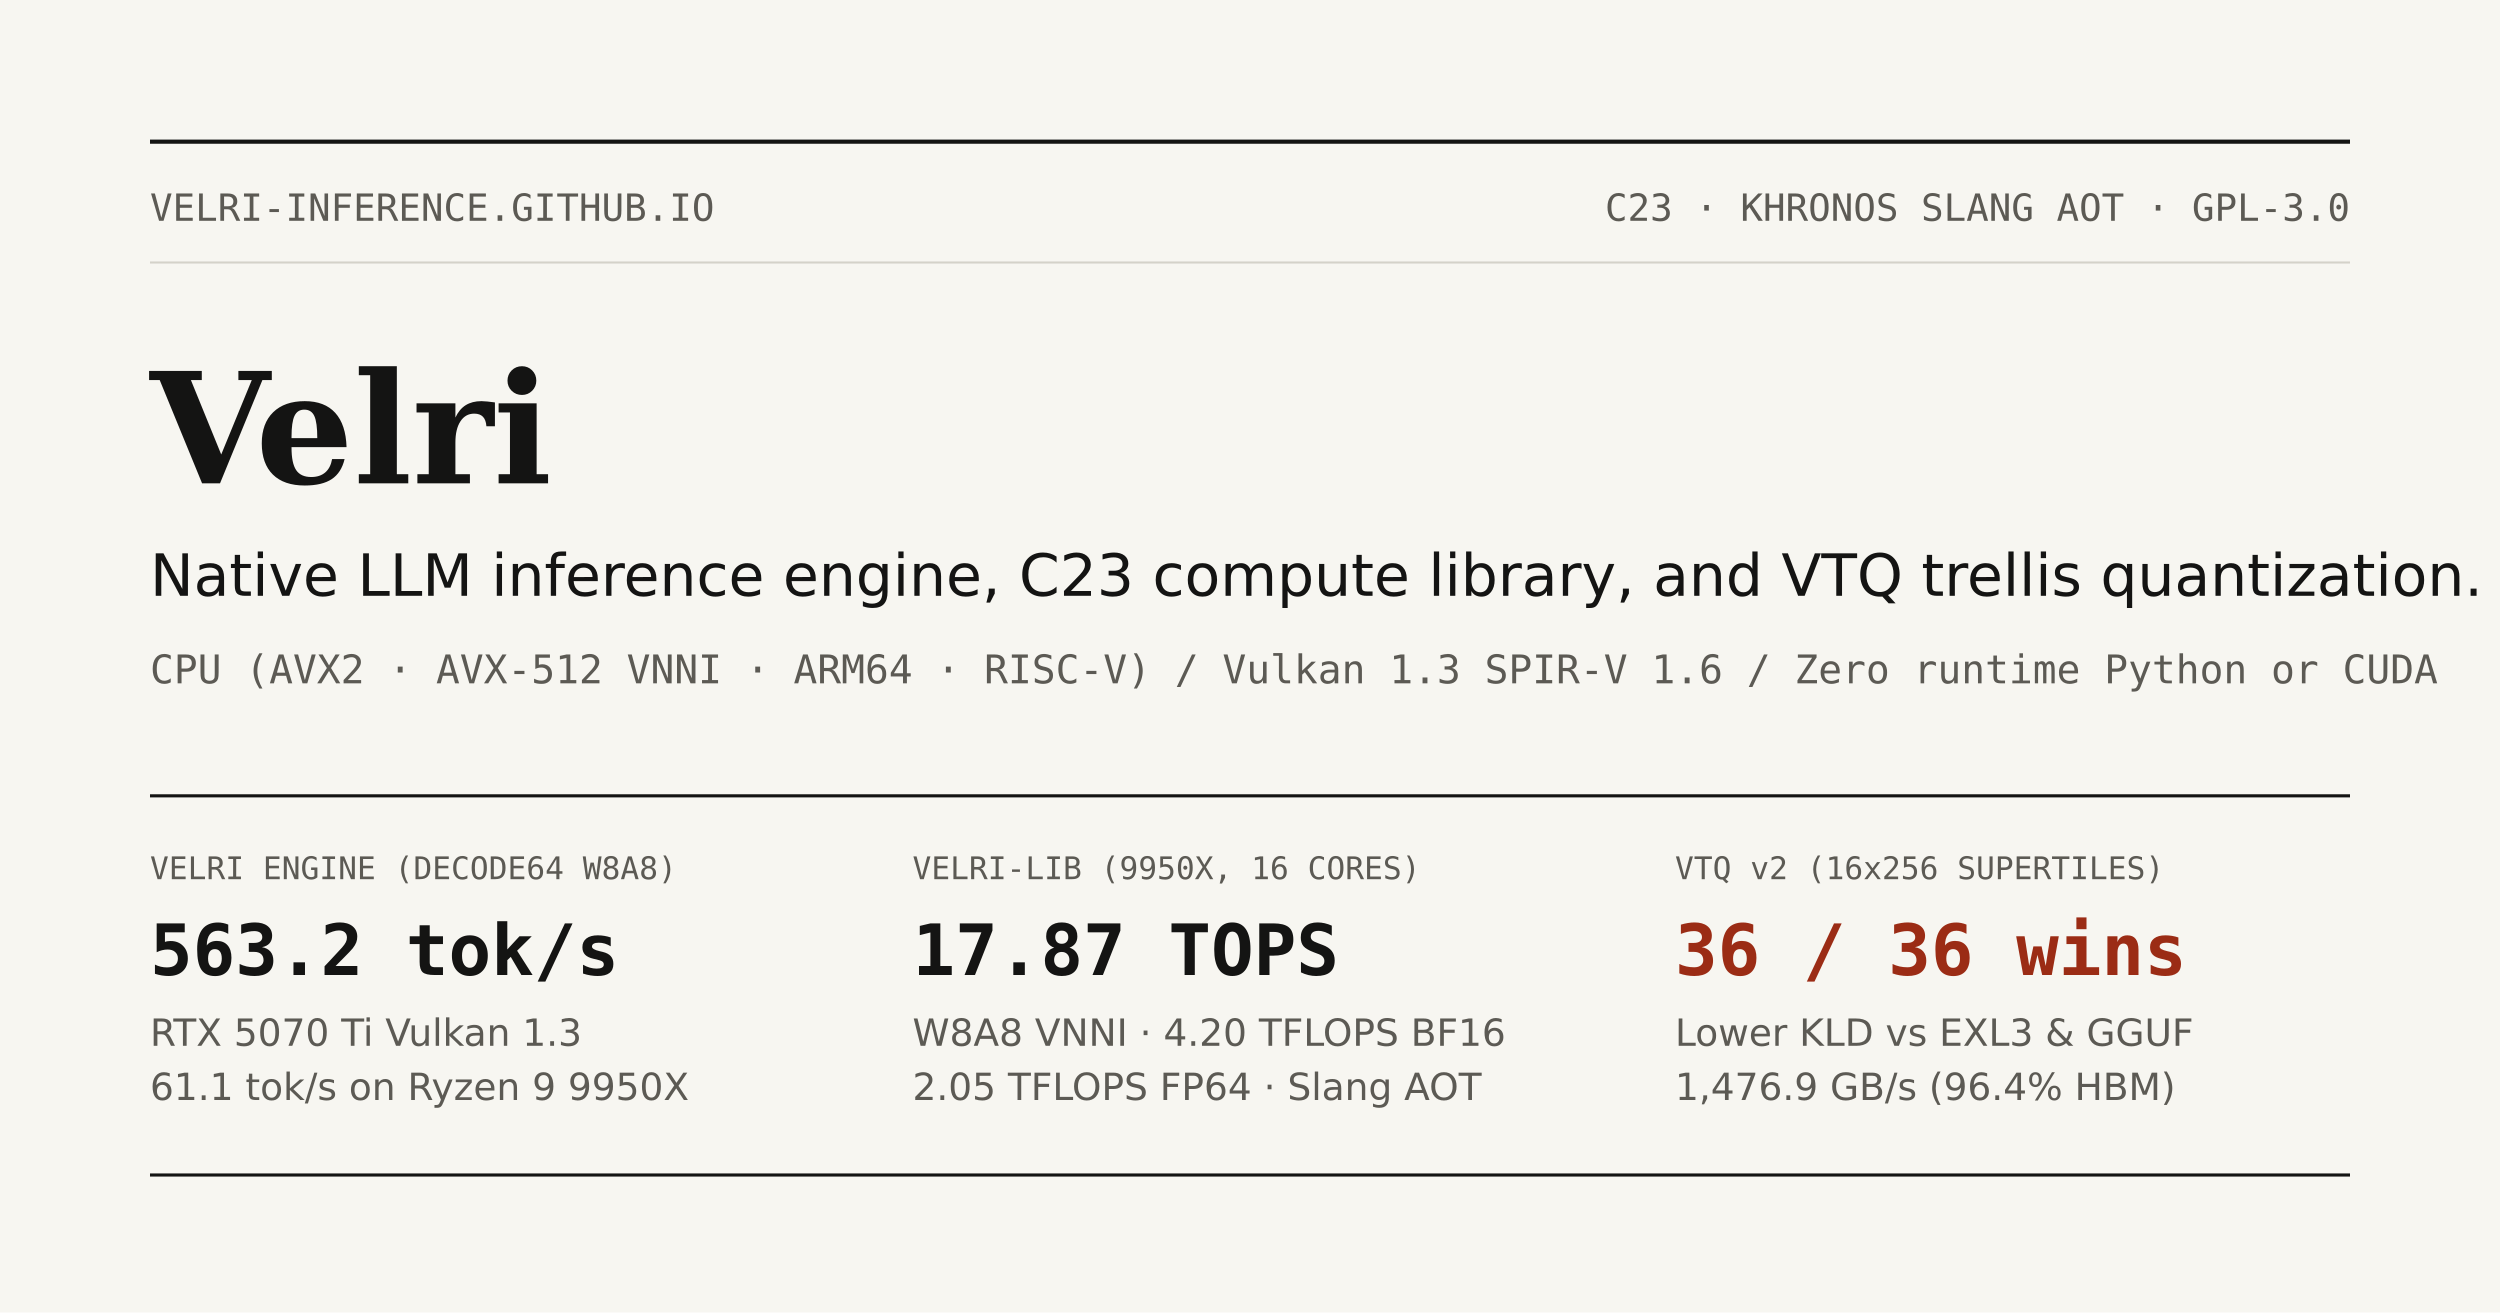
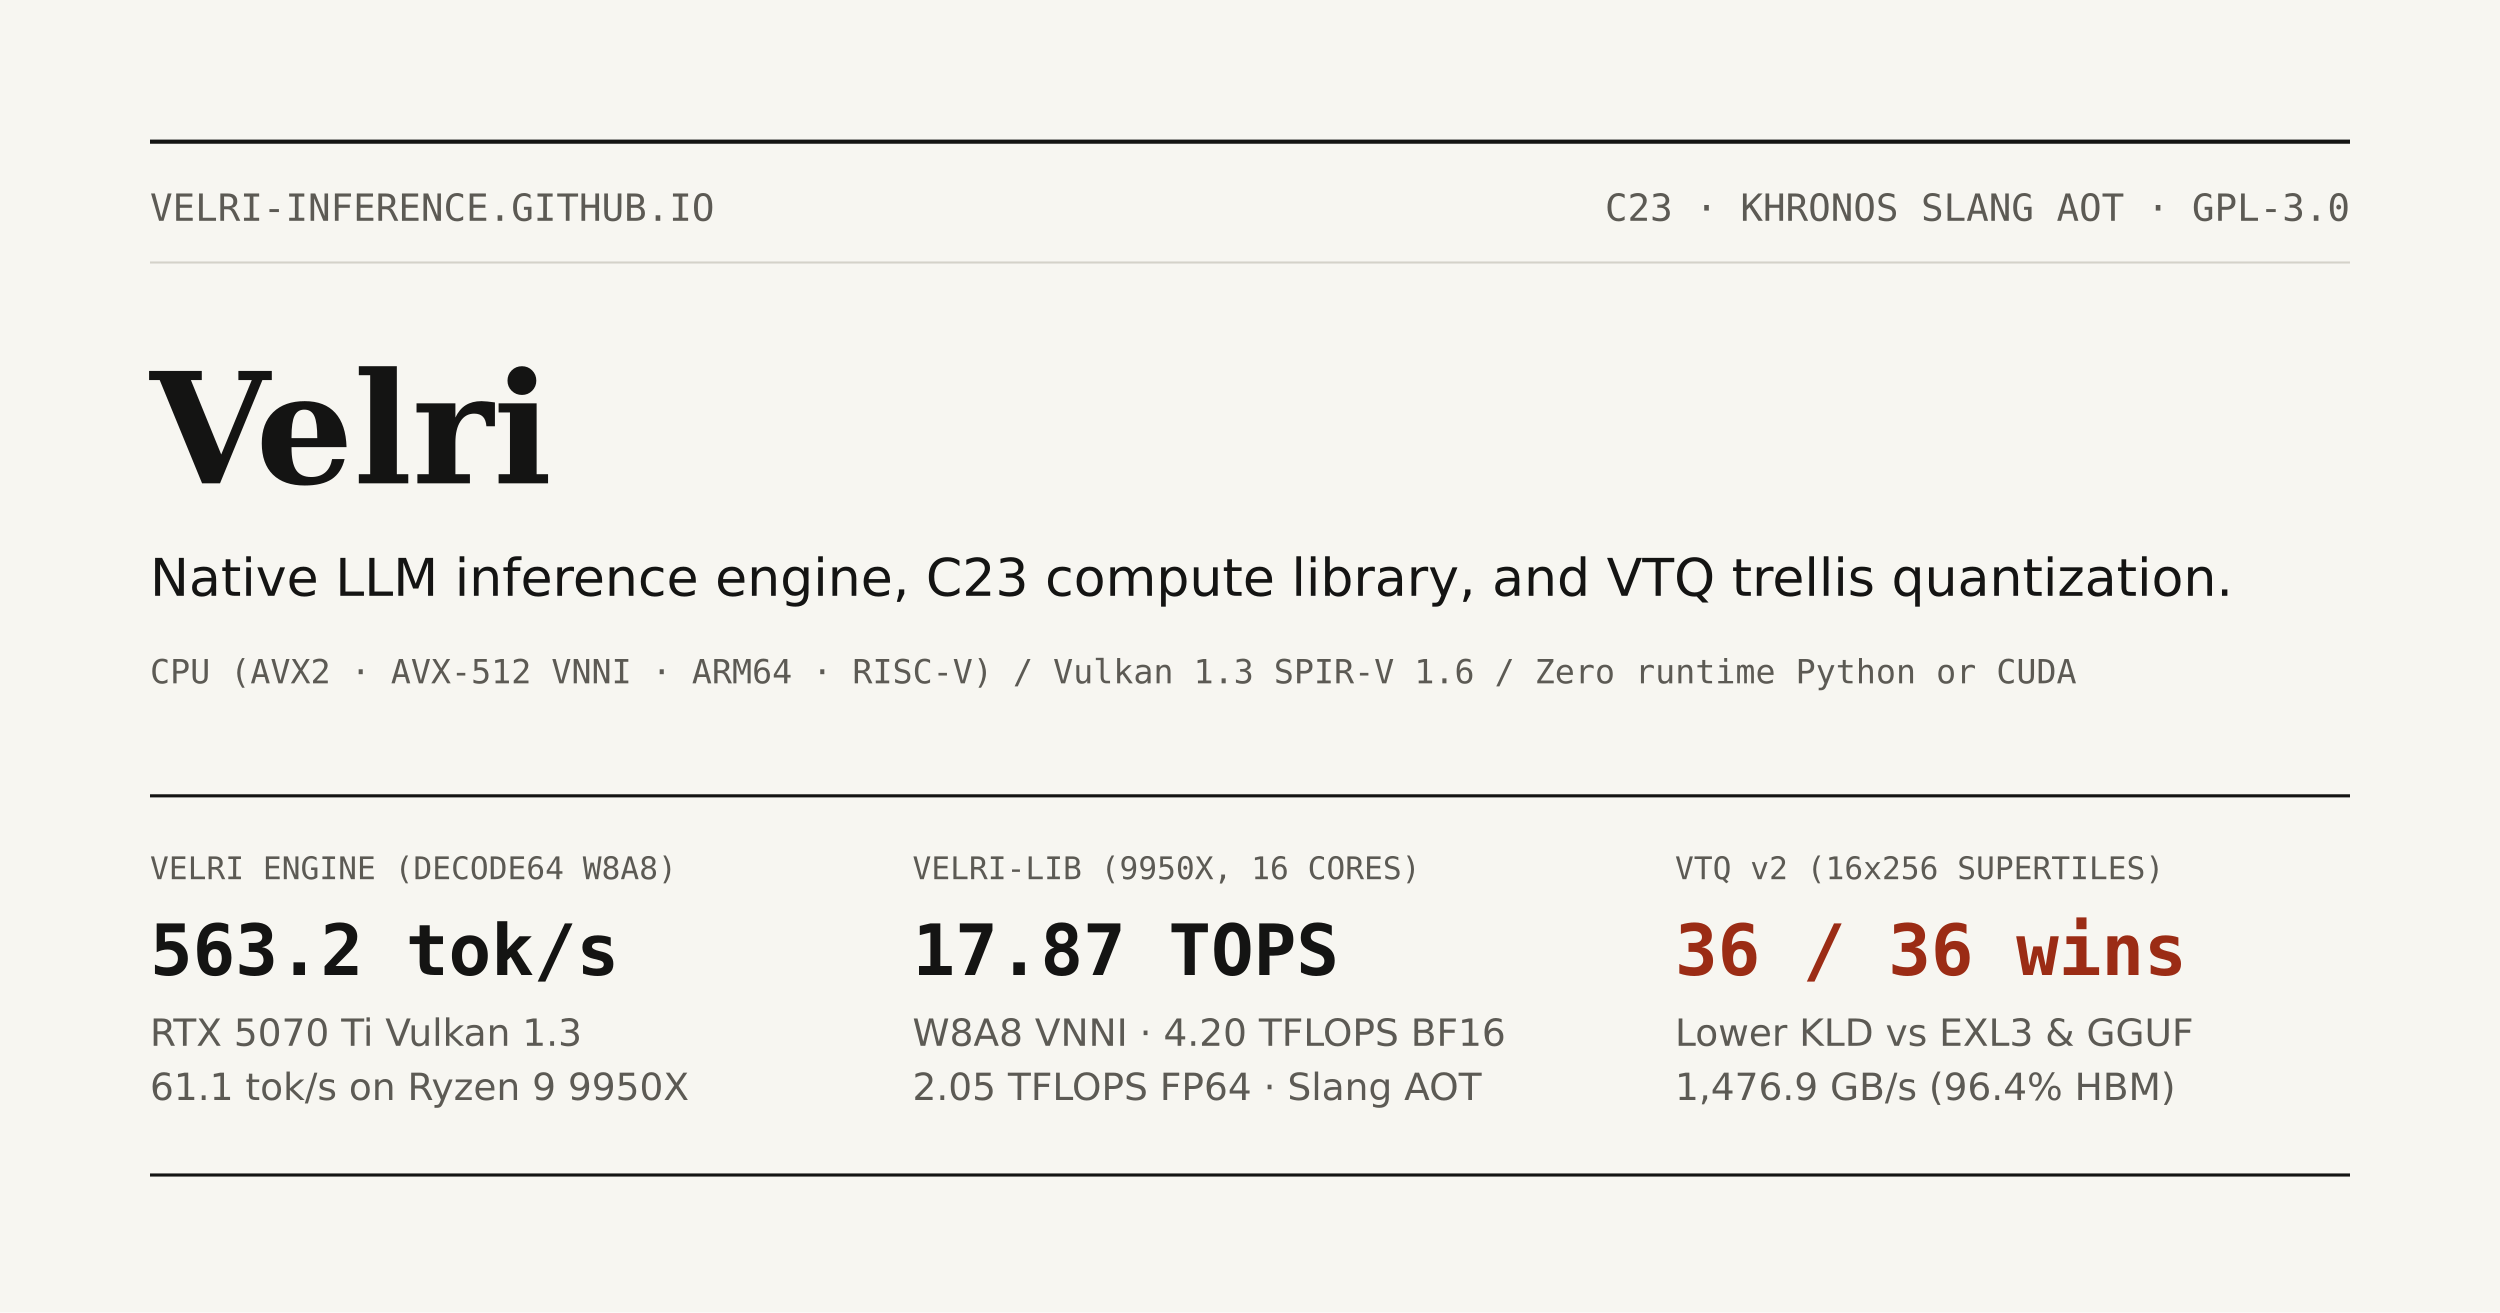
<svg xmlns="http://www.w3.org/2000/svg" width="1200" height="630" viewBox="0 0 1200 630">
  <rect width="1200" height="630" fill="#f7f6f1" />
  <line x1="72" y1="68" x2="1128" y2="68" stroke="#141413" stroke-width="2" />
  <text x="72" y="106" fill="#5c5a54" font-family="DejaVu Sans Mono, Liberation Mono, monospace" font-size="18">VELRI-INFERENCE.GITHUB.IO</text>
  <text x="1128" y="106" text-anchor="end" fill="#5c5a54" font-family="DejaVu Sans Mono, Liberation Mono, monospace" font-size="18">C23 · KHRONOS SLANG AOT · GPL-3.0</text>
  <line x1="72" y1="126" x2="1128" y2="126" stroke="#d4d2c9" stroke-width="1" />
  <text x="72" y="232" fill="#141413" font-family="DejaVu Serif, Liberation Serif, Georgia, serif" font-size="74" font-weight="700">Velri</text>
-   <text x="72" y="286" fill="#141413" font-family="DejaVu Sans, Liberation Sans, sans-serif" font-size="28">Native LLM inference engine, C23 compute library, and VTQ trellis quantization.</text>
-   <text x="72" y="328" fill="#5c5a54" font-family="DejaVu Sans Mono, Liberation Mono, monospace" font-size="19">CPU (AVX2 · AVX-512 VNNI · ARM64 · RISC-V)  /  Vulkan 1.3 SPIR-V 1.6  /  Zero runtime Python or CUDA</text>
+   <text x="72" y="286" fill="#141413" font-family="DejaVu Sans, Liberation Sans, sans-serif" font-size="25">Native LLM inference engine, C23 compute library, and VTQ trellis quantization.</text>
+   <text x="72" y="328" fill="#5c5a54" font-family="DejaVu Sans Mono, Liberation Mono, monospace" font-size="16">CPU (AVX2 · AVX-512 VNNI · ARM64 · RISC-V)  /  Vulkan 1.3 SPIR-V 1.6  /  Zero runtime Python or CUDA</text>
  <line x1="72" y1="382" x2="1128" y2="382" stroke="#141413" stroke-width="1.5" />
  <text x="72" y="422" fill="#5c5a54" font-family="DejaVu Sans Mono, Liberation Mono, monospace" font-size="15">VELRI ENGINE (DECODE64 W8A8)</text>
  <text x="72" y="468" fill="#141413" font-family="DejaVu Sans Mono, Liberation Mono, monospace" font-size="34" font-weight="700">563.2 tok/s</text>
  <text x="72" y="502" fill="#5c5a54" font-family="DejaVu Sans, Liberation Sans, sans-serif" font-size="18">RTX 5070 Ti Vulkan 1.3</text>
  <text x="72" y="528" fill="#5c5a54" font-family="DejaVu Sans, Liberation Sans, sans-serif" font-size="18">61.1 tok/s on Ryzen 9 9950X</text>
  <text x="438" y="422" fill="#5c5a54" font-family="DejaVu Sans Mono, Liberation Mono, monospace" font-size="15">VELRI-LIB (9950X, 16 CORES)</text>
  <text x="438" y="468" fill="#141413" font-family="DejaVu Sans Mono, Liberation Mono, monospace" font-size="34" font-weight="700">17.87 TOPS</text>
  <text x="438" y="502" fill="#5c5a54" font-family="DejaVu Sans, Liberation Sans, sans-serif" font-size="18">W8A8 VNNI · 4.20 TFLOPS BF16</text>
  <text x="438" y="528" fill="#5c5a54" font-family="DejaVu Sans, Liberation Sans, sans-serif" font-size="18">2.05 TFLOPS FP64 · Slang AOT</text>
  <text x="804" y="422" fill="#5c5a54" font-family="DejaVu Sans Mono, Liberation Mono, monospace" font-size="15">VTQ v2 (16x256 SUPERTILES)</text>
  <text x="804" y="468" fill="#9b2c15" font-family="DejaVu Sans Mono, Liberation Mono, monospace" font-size="34" font-weight="700">36 / 36 wins</text>
  <text x="804" y="502" fill="#5c5a54" font-family="DejaVu Sans, Liberation Sans, sans-serif" font-size="18">Lower KLD vs EXL3 &amp; GGUF</text>
  <text x="804" y="528" fill="#5c5a54" font-family="DejaVu Sans, Liberation Sans, sans-serif" font-size="18">1,476.9 GB/s (96.4% HBM)</text>
  <line x1="72" y1="564" x2="1128" y2="564" stroke="#141413" stroke-width="1.5" />
</svg>
